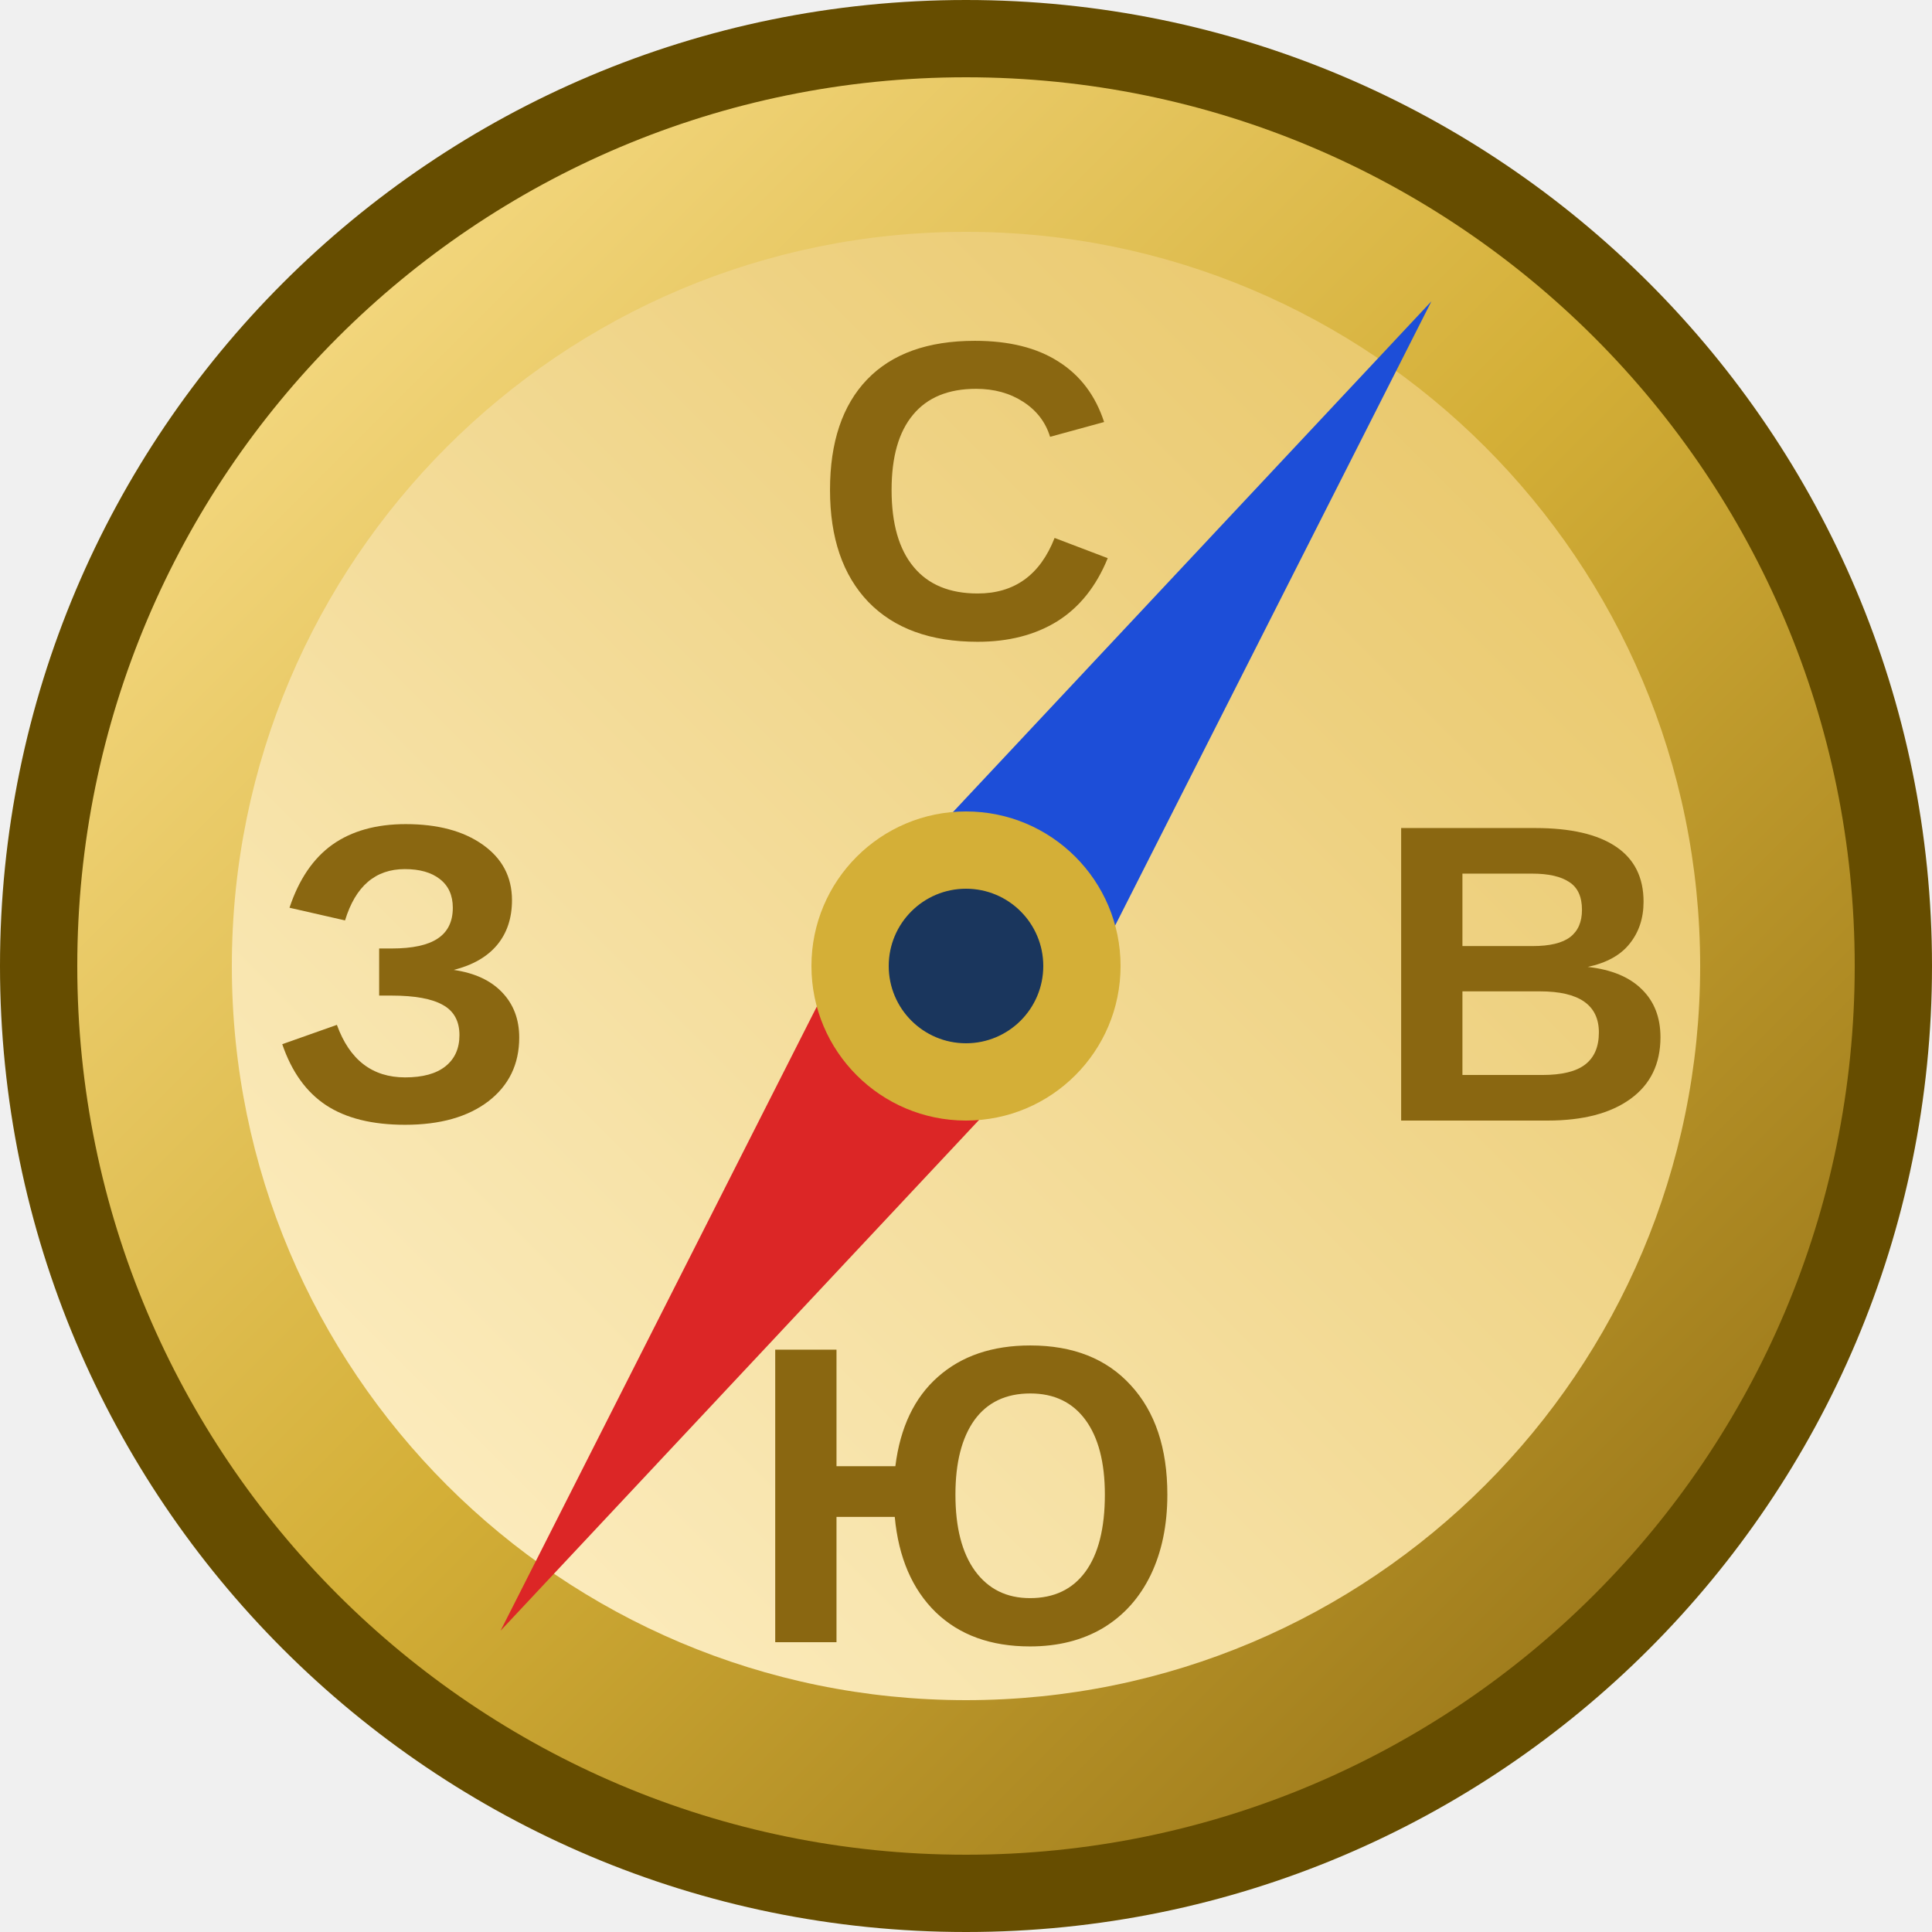
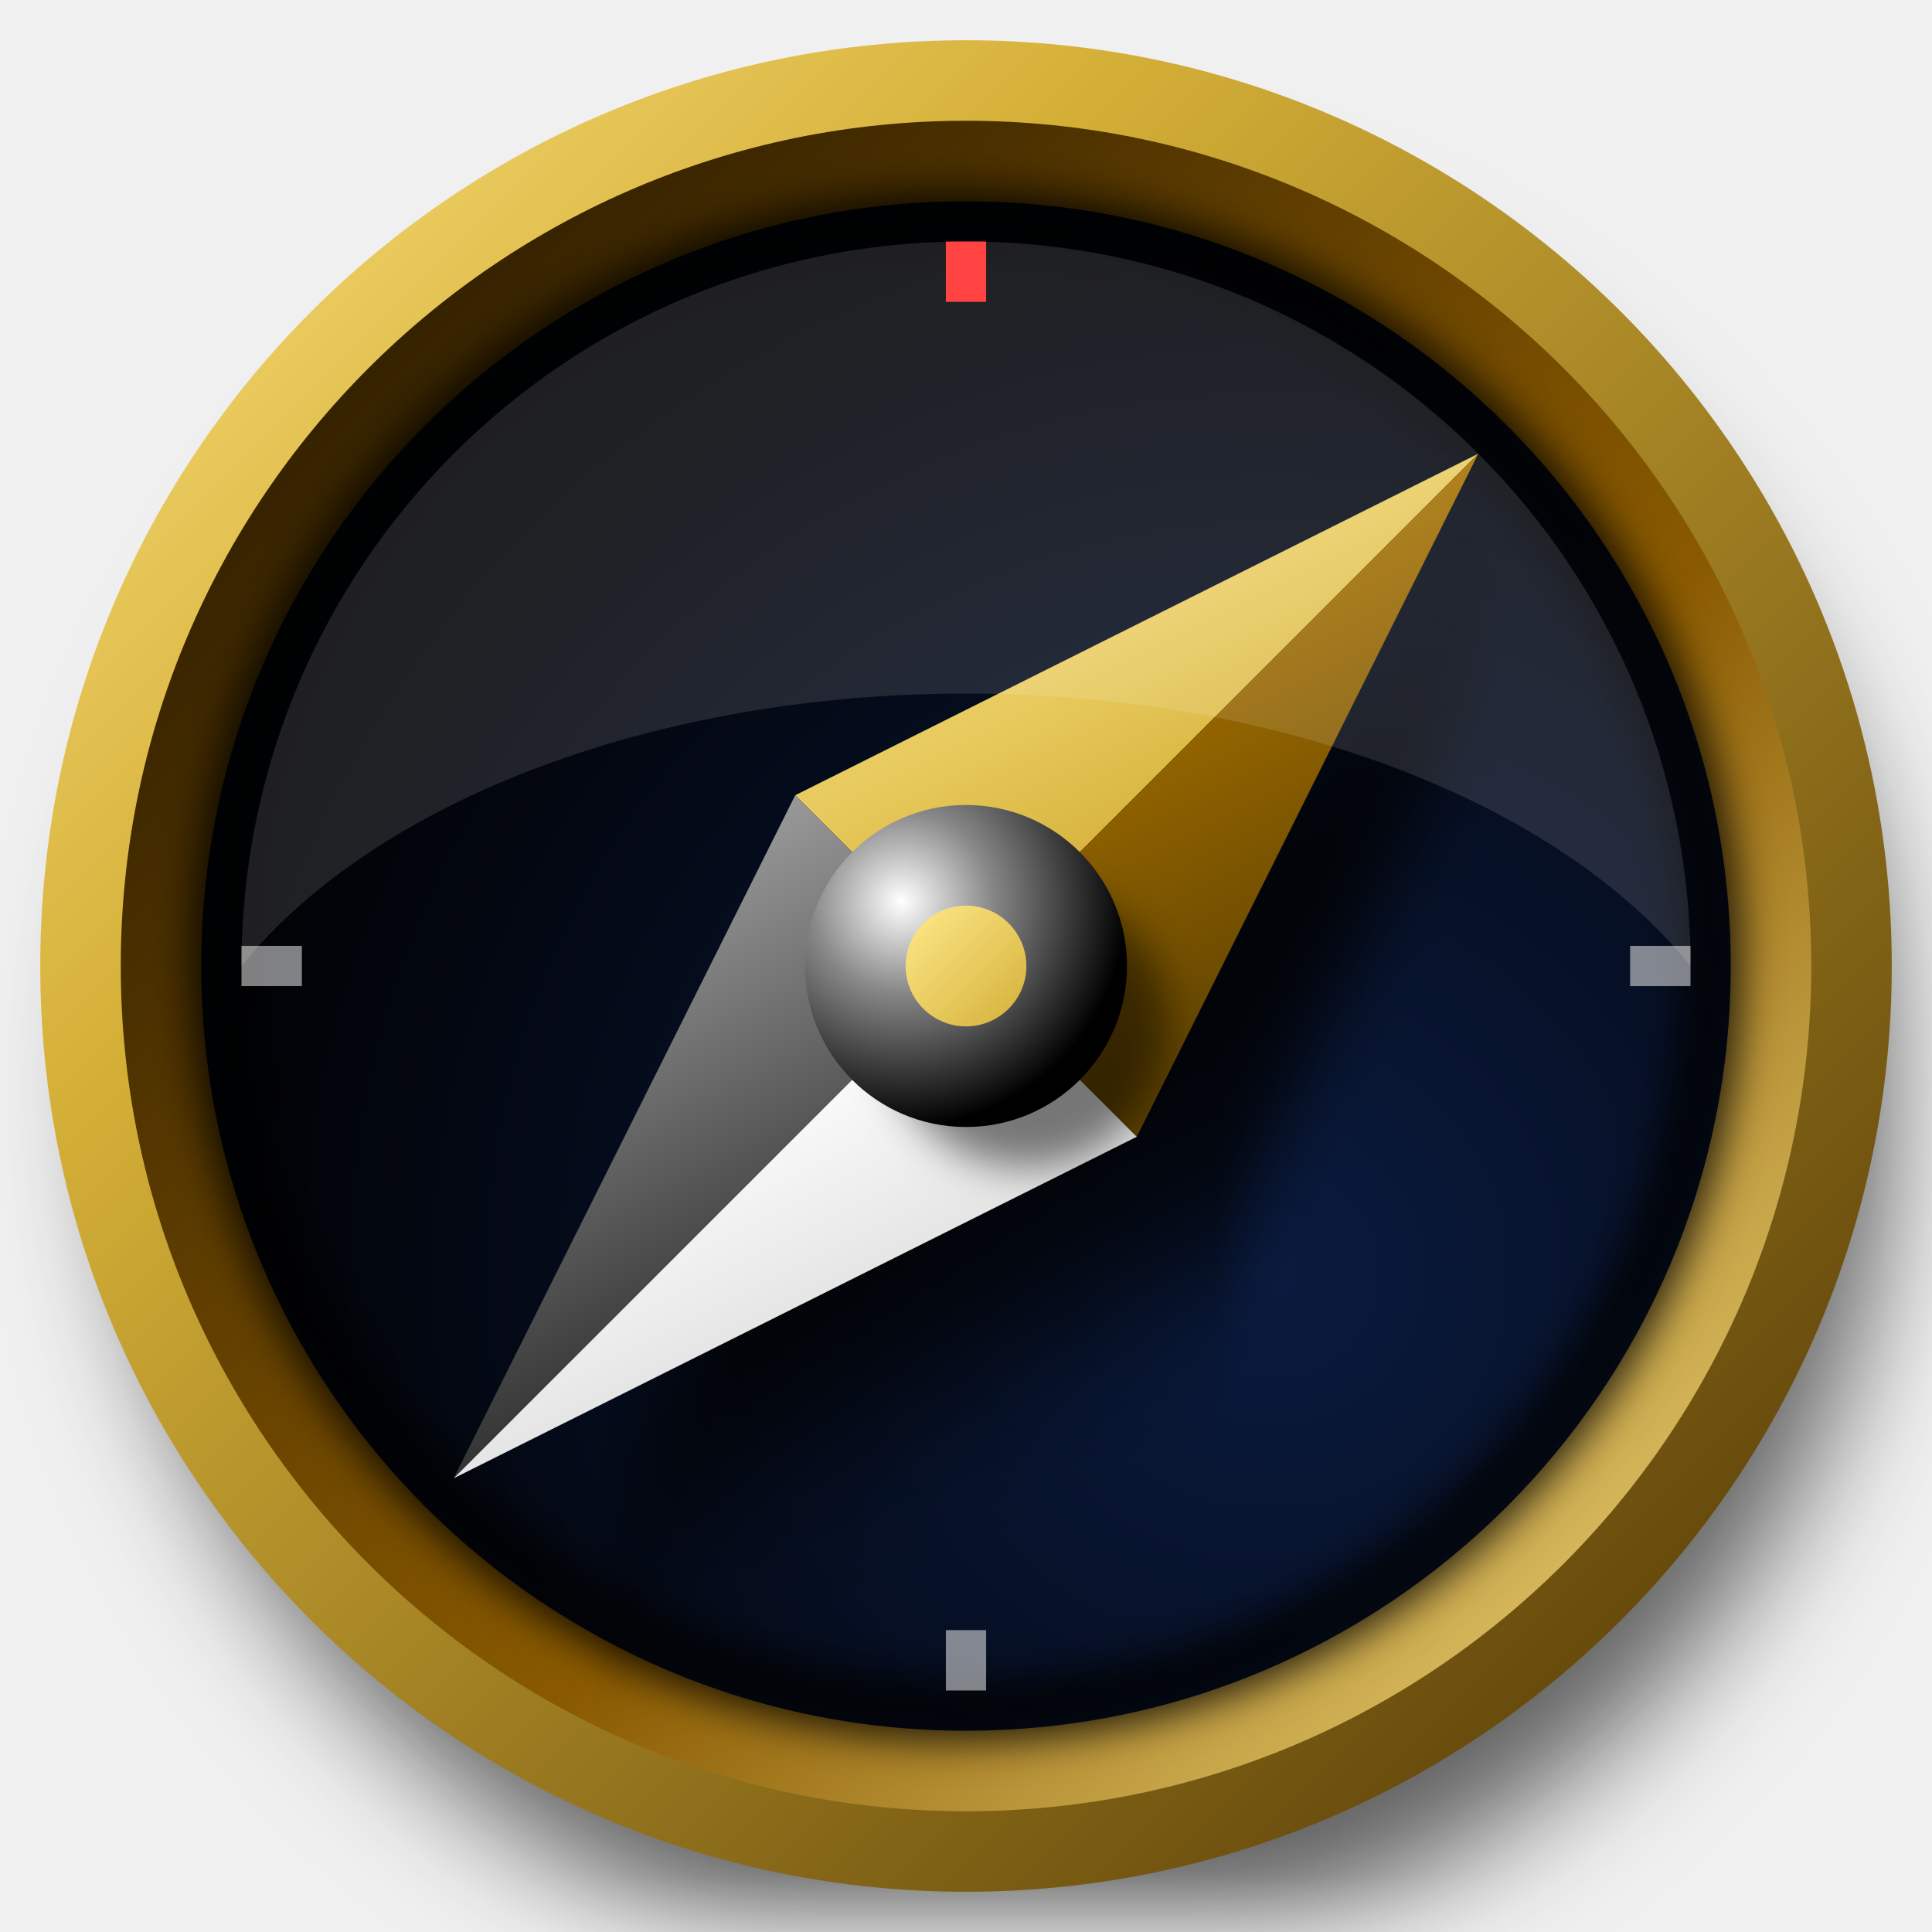
- <svg xmlns="http://www.w3.org/2000/svg" viewBox="0 0 100 100">
+ <svg xmlns="http://www.w3.org/2000/svg" viewBox="0 0 48 48">
  <defs>
-     <linearGradient id="goldRing" x1="0%" y1="0%" x2="100%" y2="100%">
-       <stop offset="0%" stop-color="#ffe699" />
-       <stop offset="50%" stop-color="#d4af37" />
-       <stop offset="100%" stop-color="#8a6711" />
+     <filter id="blurShadow" x="-20%" y="-20%" width="140%" height="140%">
+       <feGaussianBlur stdDeviation="1.5" />
+     </filter>
+     <filter id="softBlur" x="-20%" y="-20%" width="140%" height="140%">
+       <feGaussianBlur stdDeviation="0.5" />
+     </filter>
+     <linearGradient id="outerCasing" x1="0%" y1="0%" x2="100%" y2="100%">
+       <stop offset="0%" stop-color="#ffe484" />
+       <stop offset="30%" stop-color="#d4af37" />
+       <stop offset="100%" stop-color="#4a3000" />
    </linearGradient>
-     <linearGradient id="goldDial" x1="0%" y1="100%" x2="100%" y2="0%">
-       <stop offset="0%" stop-color="#fff2cc" />
-       <stop offset="100%" stop-color="#e6c25e" />
+     <linearGradient id="innerWall" x1="0%" y1="0%" x2="100%" y2="100%">
+       <stop offset="0%" stop-color="#1a1000" />
+       <stop offset="60%" stop-color="#8a5a00" />
+       <stop offset="100%" stop-color="#ffea8c" />
    </linearGradient>
+     <radialGradient id="dialFace" cx="70%" cy="70%" r="70%">
+       <stop offset="0%" stop-color="#0a1b3f" />
+       <stop offset="100%" stop-color="#010205" />
+     </radialGradient>
+     <linearGradient id="needleGoldBright" x1="0%" y1="0%" x2="100%" y2="100%">
+       <stop offset="0%" stop-color="#ffea8c" />
+       <stop offset="100%" stop-color="#d4af37" />
+     </linearGradient>
+     <linearGradient id="needleGoldDark" x1="0%" y1="0%" x2="100%" y2="100%">
+       <stop offset="0%" stop-color="#a67100" />
+       <stop offset="100%" stop-color="#5c4000" />
+     </linearGradient>
+     <linearGradient id="needleSilverBright" x1="0%" y1="0%" x2="100%" y2="100%">
+       <stop offset="0%" stop-color="#ffffff" />
+       <stop offset="100%" stop-color="#cccccc" />
+     </linearGradient>
+     <linearGradient id="needleSilverDark" x1="0%" y1="0%" x2="100%" y2="100%">
+       <stop offset="0%" stop-color="#999999" />
+       <stop offset="100%" stop-color="#333333" />
+     </linearGradient>
+     <radialGradient id="pivotPin" cx="30%" cy="30%" r="70%">
+       <stop offset="0%" stop-color="#ffffff" />
+       <stop offset="40%" stop-color="#888888" />
+       <stop offset="100%" stop-color="#000000" />
+     </radialGradient>
  </defs>
-   <circle cx="50" cy="50" r="50" fill="#664d00" />
-   <circle cx="50" cy="50" r="46" fill="url(#goldRing)" />
-   <circle cx="50" cy="50" r="38" fill="url(#goldDial)" />
-   <g font-family="Arial, sans-serif" font-weight="900" font-size="22" fill="#8a6711" text-anchor="middle">
-     <text x="50" y="33">С</text>
-     <text x="50" y="85">Ю</text>
-     <text x="79" y="58">В</text>
-     <text x="21" y="58">З</text>
+   <circle cx="25" cy="27" r="22" fill="#000000" opacity="0.6" filter="url(#blurShadow)" />
+   <circle cx="24" cy="24" r="23" fill="url(#outerCasing)" />
+   <circle cx="24" cy="24" r="21" fill="url(#innerWall)" />
+   <circle cx="24" cy="24" r="19" fill="url(#dialFace)" />
+   <circle cx="24" cy="24" r="18.5" fill="none" stroke="#000000" stroke-width="1.5" opacity="0.8" filter="url(#softBlur)" />
+   <g opacity="0.5">
+     <rect x="23.5" y="40.5" width="1" height="1.5" fill="#ffffff" />
+     <rect x="6" y="23.5" width="1.5" height="1" fill="#ffffff" />
+     <rect x="40.5" y="23.5" width="1.5" height="1" fill="#ffffff" />
  </g>
-   <g transform="rotate(35 50 50)">
-     <path d="M50 8 L56 50 L44 50 Z" fill="#1d4ed8" />
-     <path d="M50 92 L56 50 L44 50 Z" fill="#dc2626" />
+   <rect x="23.5" y="6" width="1" height="1.5" fill="#ff2a2a" />
+   <g transform="translate(2, 3) rotate(45 24 24)" filter="url(#blurShadow)" opacity="0.8">
+     <polygon points="24,8 30,24 24,40 18,24" fill="#000000" />
  </g>
-   <circle cx="50" cy="50" r="8" fill="#d4af37" />
-   <circle cx="50" cy="50" r="4" fill="#1a365d" />
+   <g transform="rotate(45 24 24)">
+     <polygon points="24,6 24,24 18,24" fill="url(#needleGoldBright)" />
+     <polygon points="24,6 30,24 24,24" fill="url(#needleGoldDark)" />
+     <polygon points="24,42 24,24 18,24" fill="url(#needleSilverDark)" />
+     <polygon points="24,42 30,24 24,24" fill="url(#needleSilverBright)" />
+   </g>
+   <circle cx="25.5" cy="25.5" r="3.5" fill="#000000" opacity="0.5" filter="url(#softBlur)" />
+   <circle cx="24" cy="24" r="4" fill="url(#pivotPin)" />
+   <circle cx="24" cy="24" r="1.5" fill="url(#needleGoldBright)" />
+   <path d="M 6 24 A 18 18 0 0 1 42 24 A 20 12 0 0 0 6 24 Z" fill="#ffffff" opacity="0.12" />
</svg>
